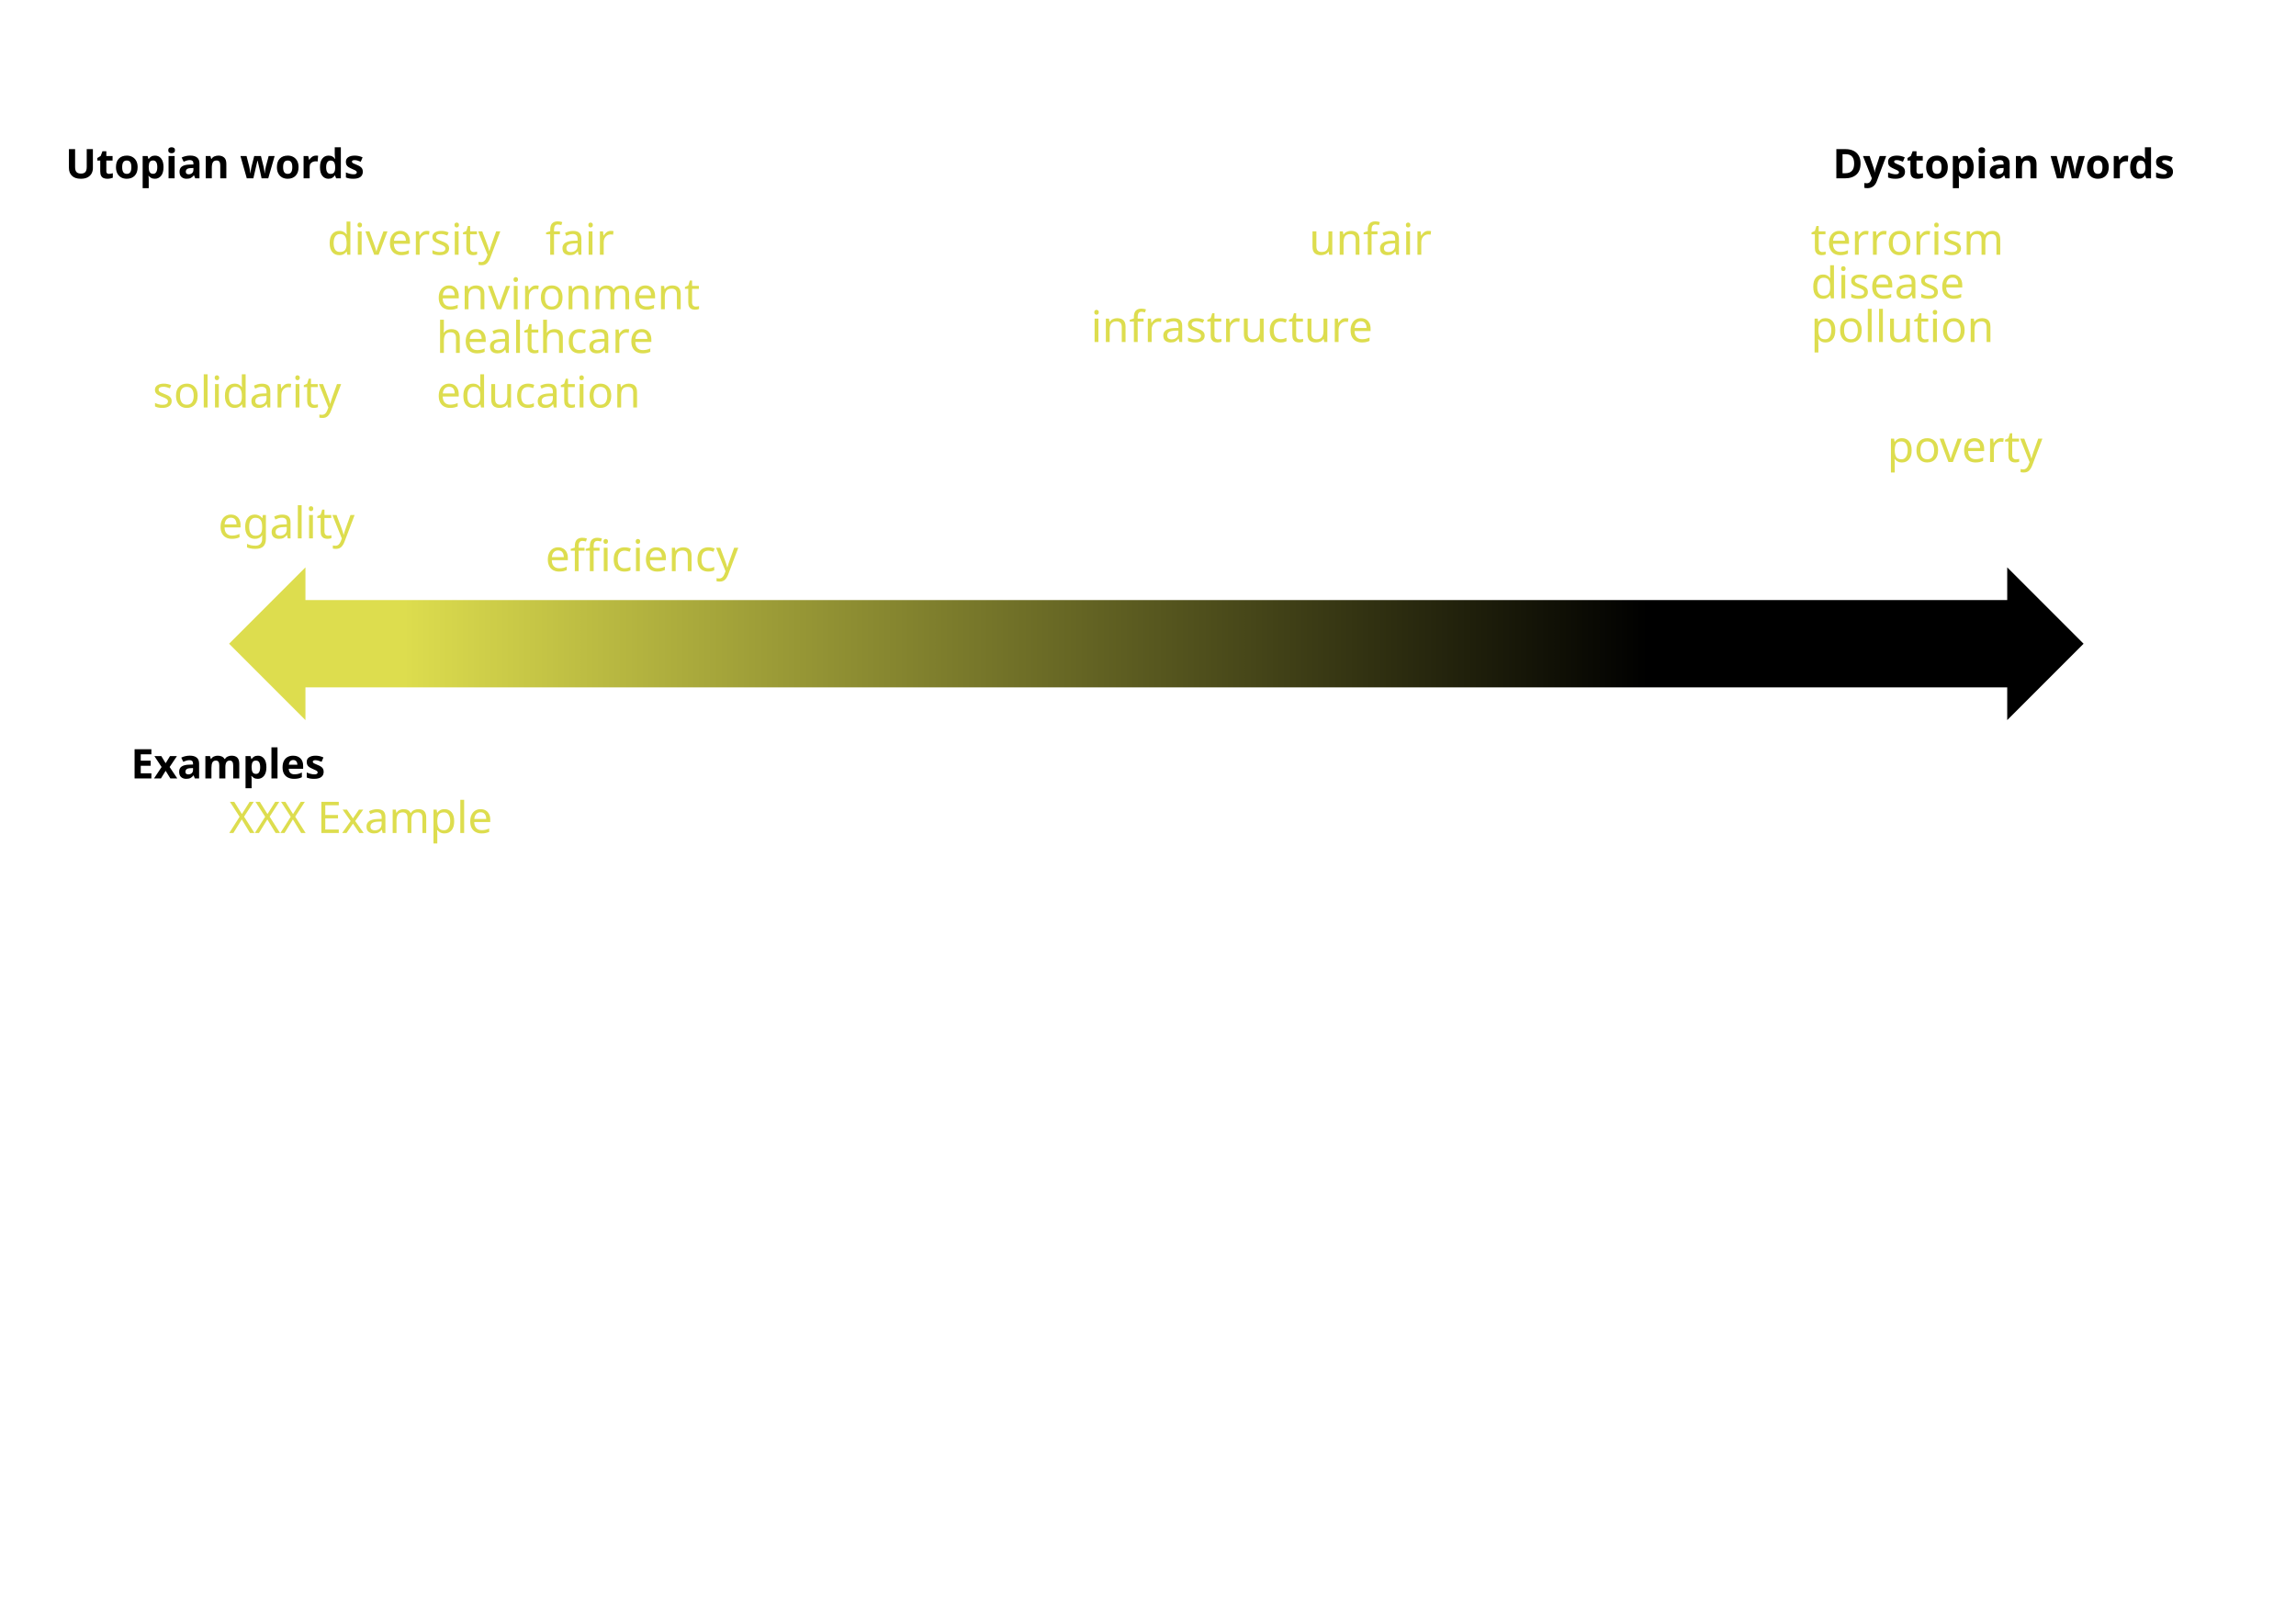
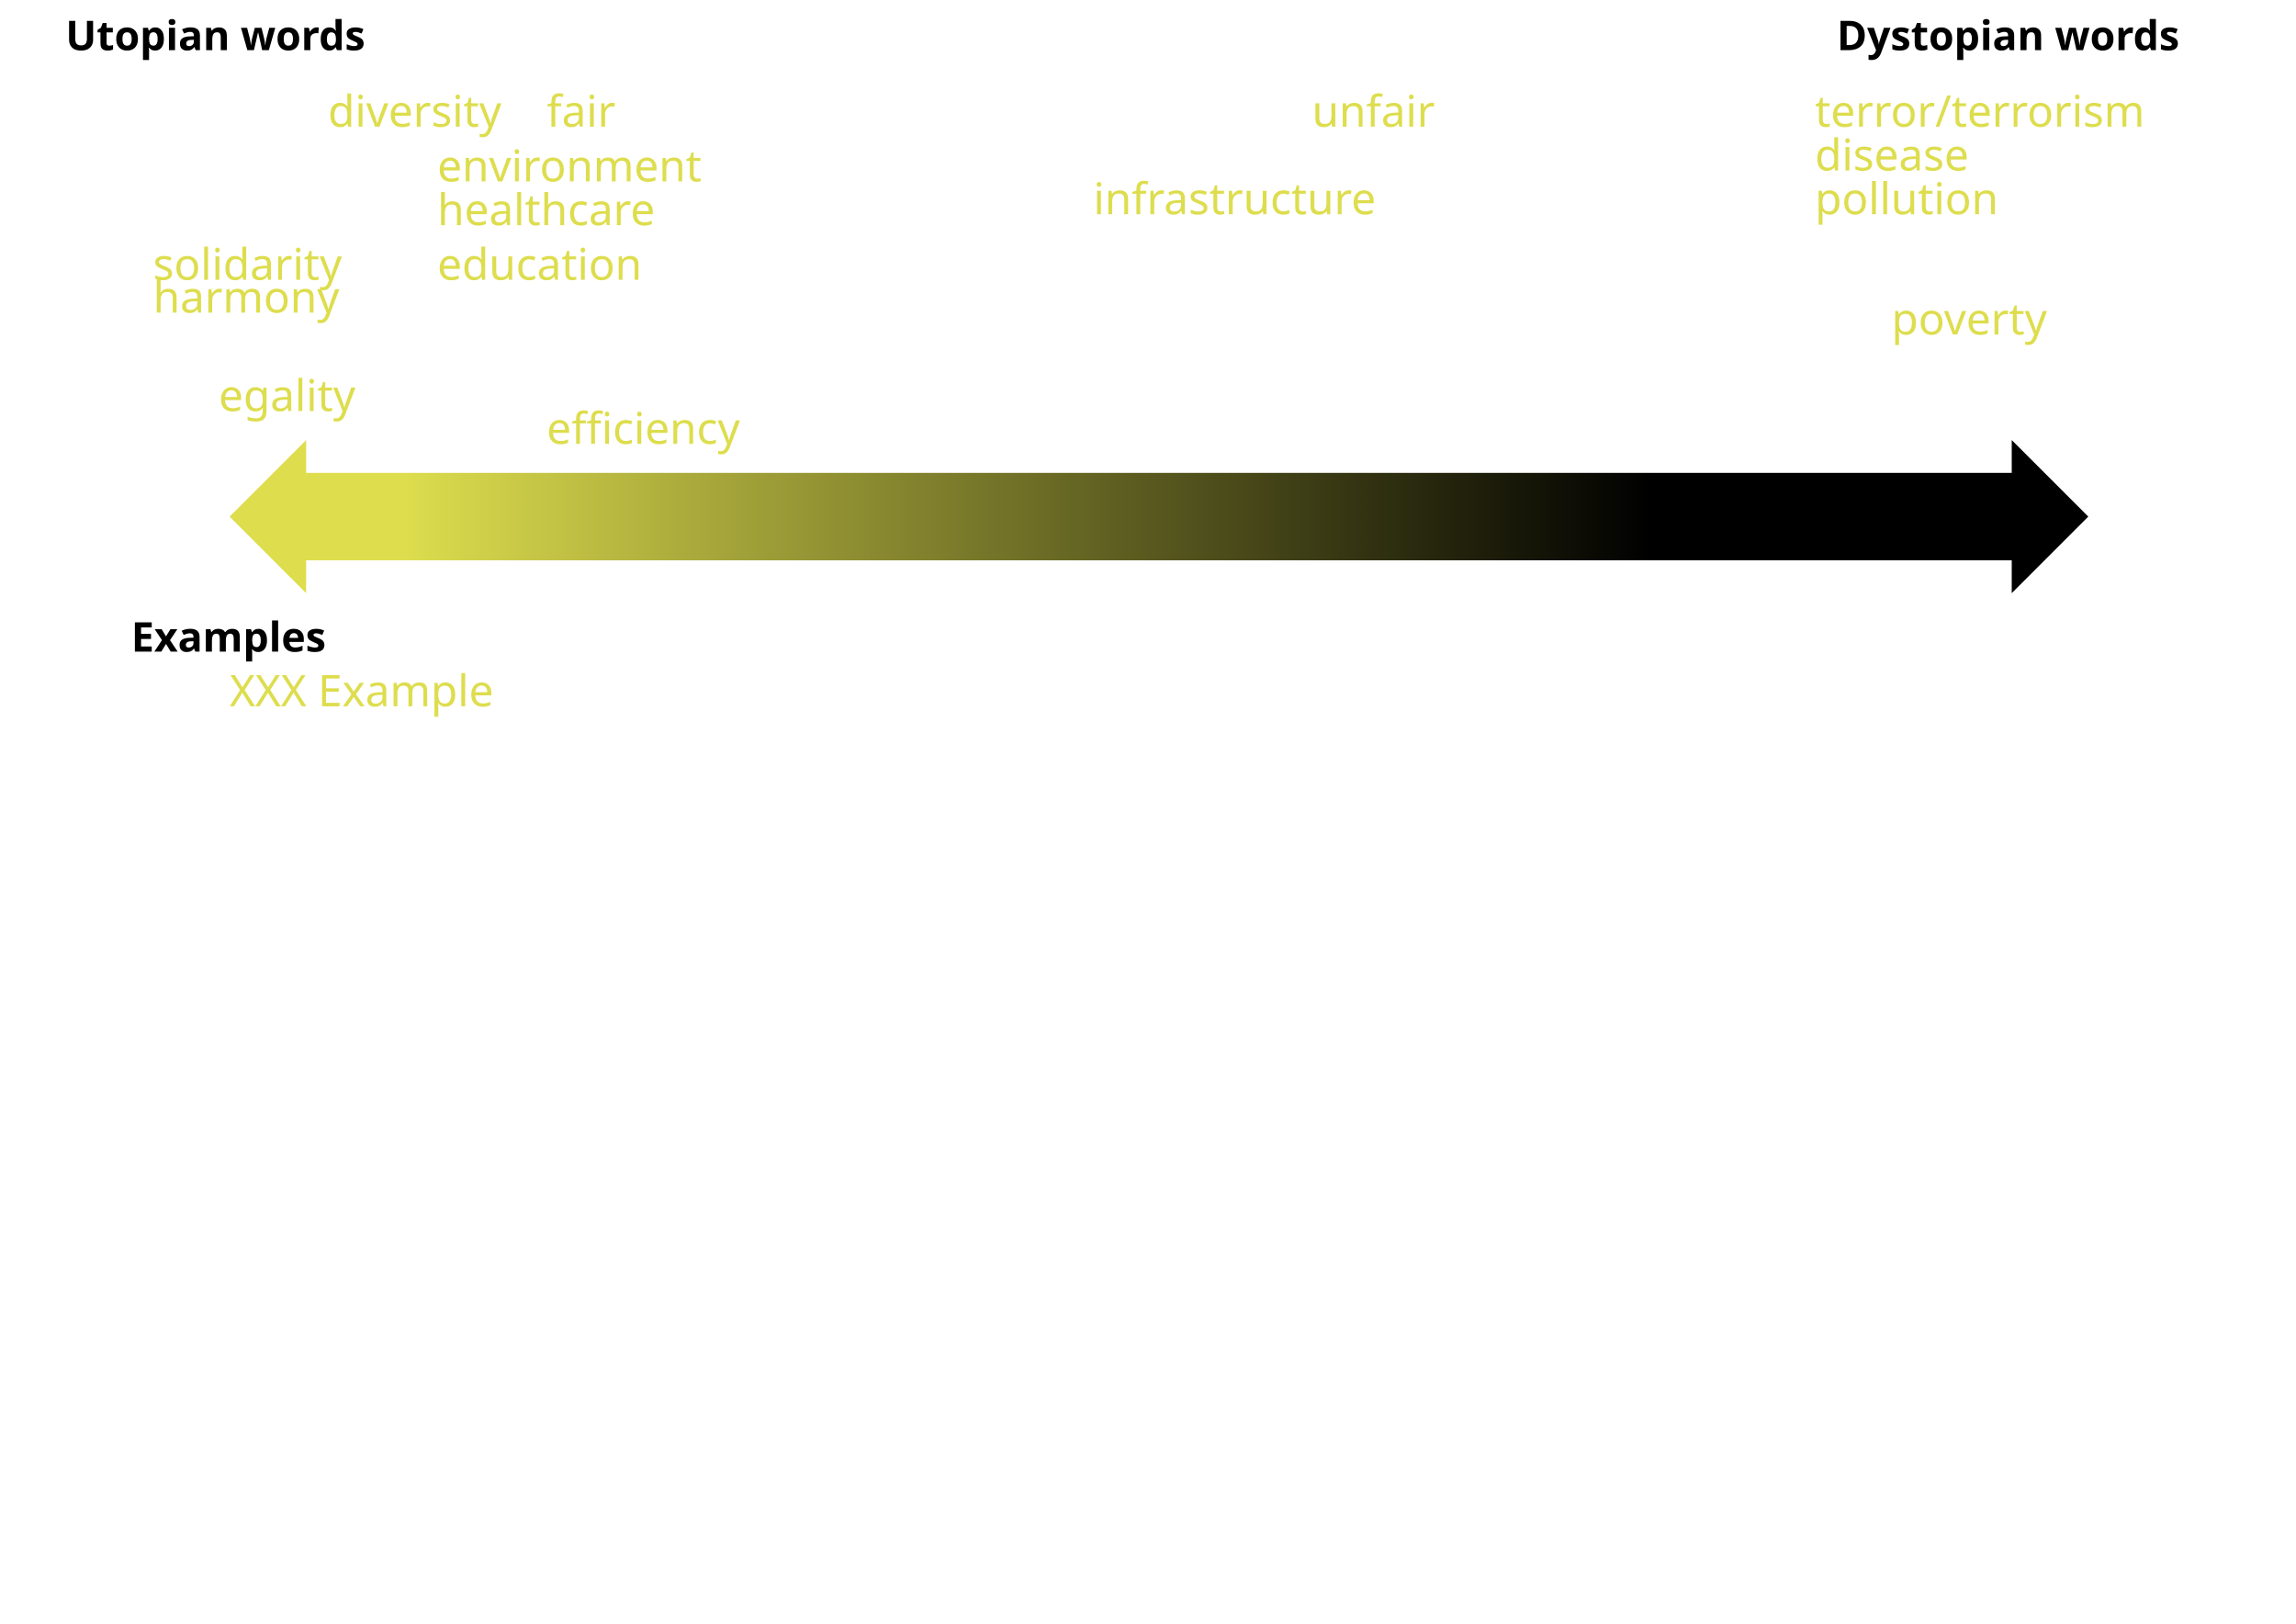
- <svg xmlns="http://www.w3.org/2000/svg" xmlns:xlink="http://www.w3.org/1999/xlink" width="297mm" height="210mm" viewBox="0 220 1052.362 524.094" id="svg4763" version="1.1">
+ <svg xmlns="http://www.w3.org/2000/svg" xmlns:xlink="http://www.w3.org/1999/xlink" width="297mm" height="210mm" viewBox="0 340 1050 400" id="svg4763" version="1.1">
  <defs id="defs4765">
    <linearGradient id="linearGradient5333">
      <stop id="stop5323" offset="0" style="stop-color:#dddd4e;stop-opacity:1;" />
      <stop id="stop5325" offset="1" style="stop-color:#0000000;stop-opacity:1;" />
    </linearGradient>
    <linearGradient xlink:href="#linearGradient5333" id="linearGradient5311" x1="185" y1="311.732" x2="755" y2="311.732" gradientUnits="userSpaceOnUse" />
  </defs>
  <style id="style13234">
      .myrectangle {
      stroke:none;
      fill-opacity:1
      }
  .mytext {
  font-style:normal;
  font-variant:normal;
  font-weight:bold;
  font-stretch:normal;
  font-size:30px;
  line-height:1.25;
  font-family:sans-serif;
  -inkscape-font-specification:'sans-serif, Normal';
  font-variant-ligatures:normal;
  font-variant-caps:normal;
  font-variant-numeric:normal;
  font-feature-settings:normal;
  text-align:start;
  verticle-align:middle;
  letter-spacing:0px;
  word-spacing:0px;
  writing-mode:lr-tb;
  dominant-baseline:left;
  text-anchor:start;
  fill:#000000;
  fill-opacity:1;
  stroke:none
  }
  .mytext2 {
  font-style:normal;
  font-variant:normal;
  font-weight:normal;
  font-stretch:normal;
  font-size:20px;
  line-height:1.25;
  font-family:sans-serif;
  -inkscape-font-specification:'sans-serif, Normal';
  font-variant-ligatures:normal;
  font-variant-caps:normal;
  font-variant-numeric:normal;
  font-feature-settings:normal;
  text-align:start;
  verticle-align:middle;
  letter-spacing:0px;
  word-spacing:0px;
  writing-mode:lr-tb;
  dominant-baseline:left;
  text-anchor:start;
  fill:#dddd4e;
  fill-opacity:1;
  stroke:none
  }
  
  </style>
  <g id="layer1" transform="translate(0,-308.2677)">
    <text xml:space="preserve" class="mytext" style="font-size:18.75px" x="30" y="500" id="words-text">
      <tspan id="tspan5859" x="30" y="500">Utopian words</tspan>
    </text>
    <text xml:space="preserve" class="mytext" style="font-size:18.75px" x="840" y="500" id="text4225">
      <tspan id="tspan4227" x="840" y="500">Dystopian words</tspan>
    </text>
    <text xml:space="preserve" class="mytext2" x="830" y="575" id="text3342">
      <tspan id="tspan3344" x="830" y="575">pollution</tspan>
    </text>
    <text xml:space="preserve" class="mytext2" x="830" y="555" id="text4450">
      <tspan id="tspan4452" x="830" y="555">disease</tspan>
    </text>
    <text xml:space="preserve" class="mytext2" x="865" y="630" id="text4244">
      <tspan id="tspan4246" x="865" y="630">poverty</tspan>
    </text>
    <text xml:space="preserve" class="mytext2" x="150" y="535" id="text4231">
      <tspan id="tspan4233" x="250" y="535">fair</tspan>
    </text>
    <text xml:space="preserve" class="mytext2" x="600" y="535" id="text4231">
      <tspan id="tspan4233" x="600" y="535">unfair</tspan>
    </text>
    <text xml:space="preserve" class="mytext2" x="200" y="580" id="text4458">
      <tspan id="tspan4460" x="200" y="580">healthcare</tspan>
    </text>
    <text xml:space="preserve" class="mytext2" x="500" y="575" id="text4462">
      <tspan id="tspan4464" x="500" y="575">infrastructure</tspan>
    </text>
    <text xml:space="preserve" class="mytext2" x="200" y="605" id="text4466">
      <tspan id="tspan4468" x="200" y="605">education</tspan>
    </text>
    <text xml:space="preserve" class="mytext2" x="830" y="535" id="text4470">
-       <tspan id="tspan4472" x="830" y="535">terrorism</tspan>
+       <tspan id="tspan4472" x="830" y="535">terror/terrorism</tspan>
    </text>
    <text xml:space="preserve" class="mytext" style="font-size:18.75px" x="60" y="775" id="text5857-8">
      <tspan id="tspan5879" x="60" y="775">Examples</tspan>
    </text>
    <text xml:space="preserve" class="mytext2" x="105" y="860" id="text4238">
      <tspan id="tspan4240" x="105" y="800">XXX Example</tspan>
    </text>
    <text xml:space="preserve" class="mytext2" x="150" y="535" id="text3345">
      <tspan id="tspan3345" x="150" y="535">diversity</tspan>
    </text>
    <path class="myrectangle" style="fill:url(#linearGradient5311);fill-opacity:1.0" d="M 140 370 l -35 35 l 35 35 l 0 -15 l 780 0 l 0 15 l 35 -35 l -35 -35 l 0 15 l -780 0 l 0 -15 z " transform="translate(0,308.2677)" id="rect4264" />
    <text xml:space="preserve" class="mytext2" x="200" y="560" id="text4231-1">
      <tspan id="tspan4233-6" x="200" y="560">environment</tspan>
    </text>
    <text xml:space="preserve" class="mytext2" x="250" y="680" id="text3345-4">
      <tspan id="tspan3345-7" x="250" y="680">efficiency</tspan>
    </text>
    <text xml:space="preserve" class="mytext2" x="100" y="665" id="text4485">
      <tspan id="tspan4487" x="100" y="665">egality</tspan>
    </text>
    <text xml:space="preserve" class="mytext2" x="70" y="605" id="text4489">
      <tspan id="tspan4491" x="70" y="605">solidarity</tspan>
    </text>
+     <text xml:space="preserve" class="mytext2" x="70" y="620" id="text4489">
+       <tspan id="tspan4491" x="70" y="620">harmony</tspan>
+     </text>
  </g>
</svg>
